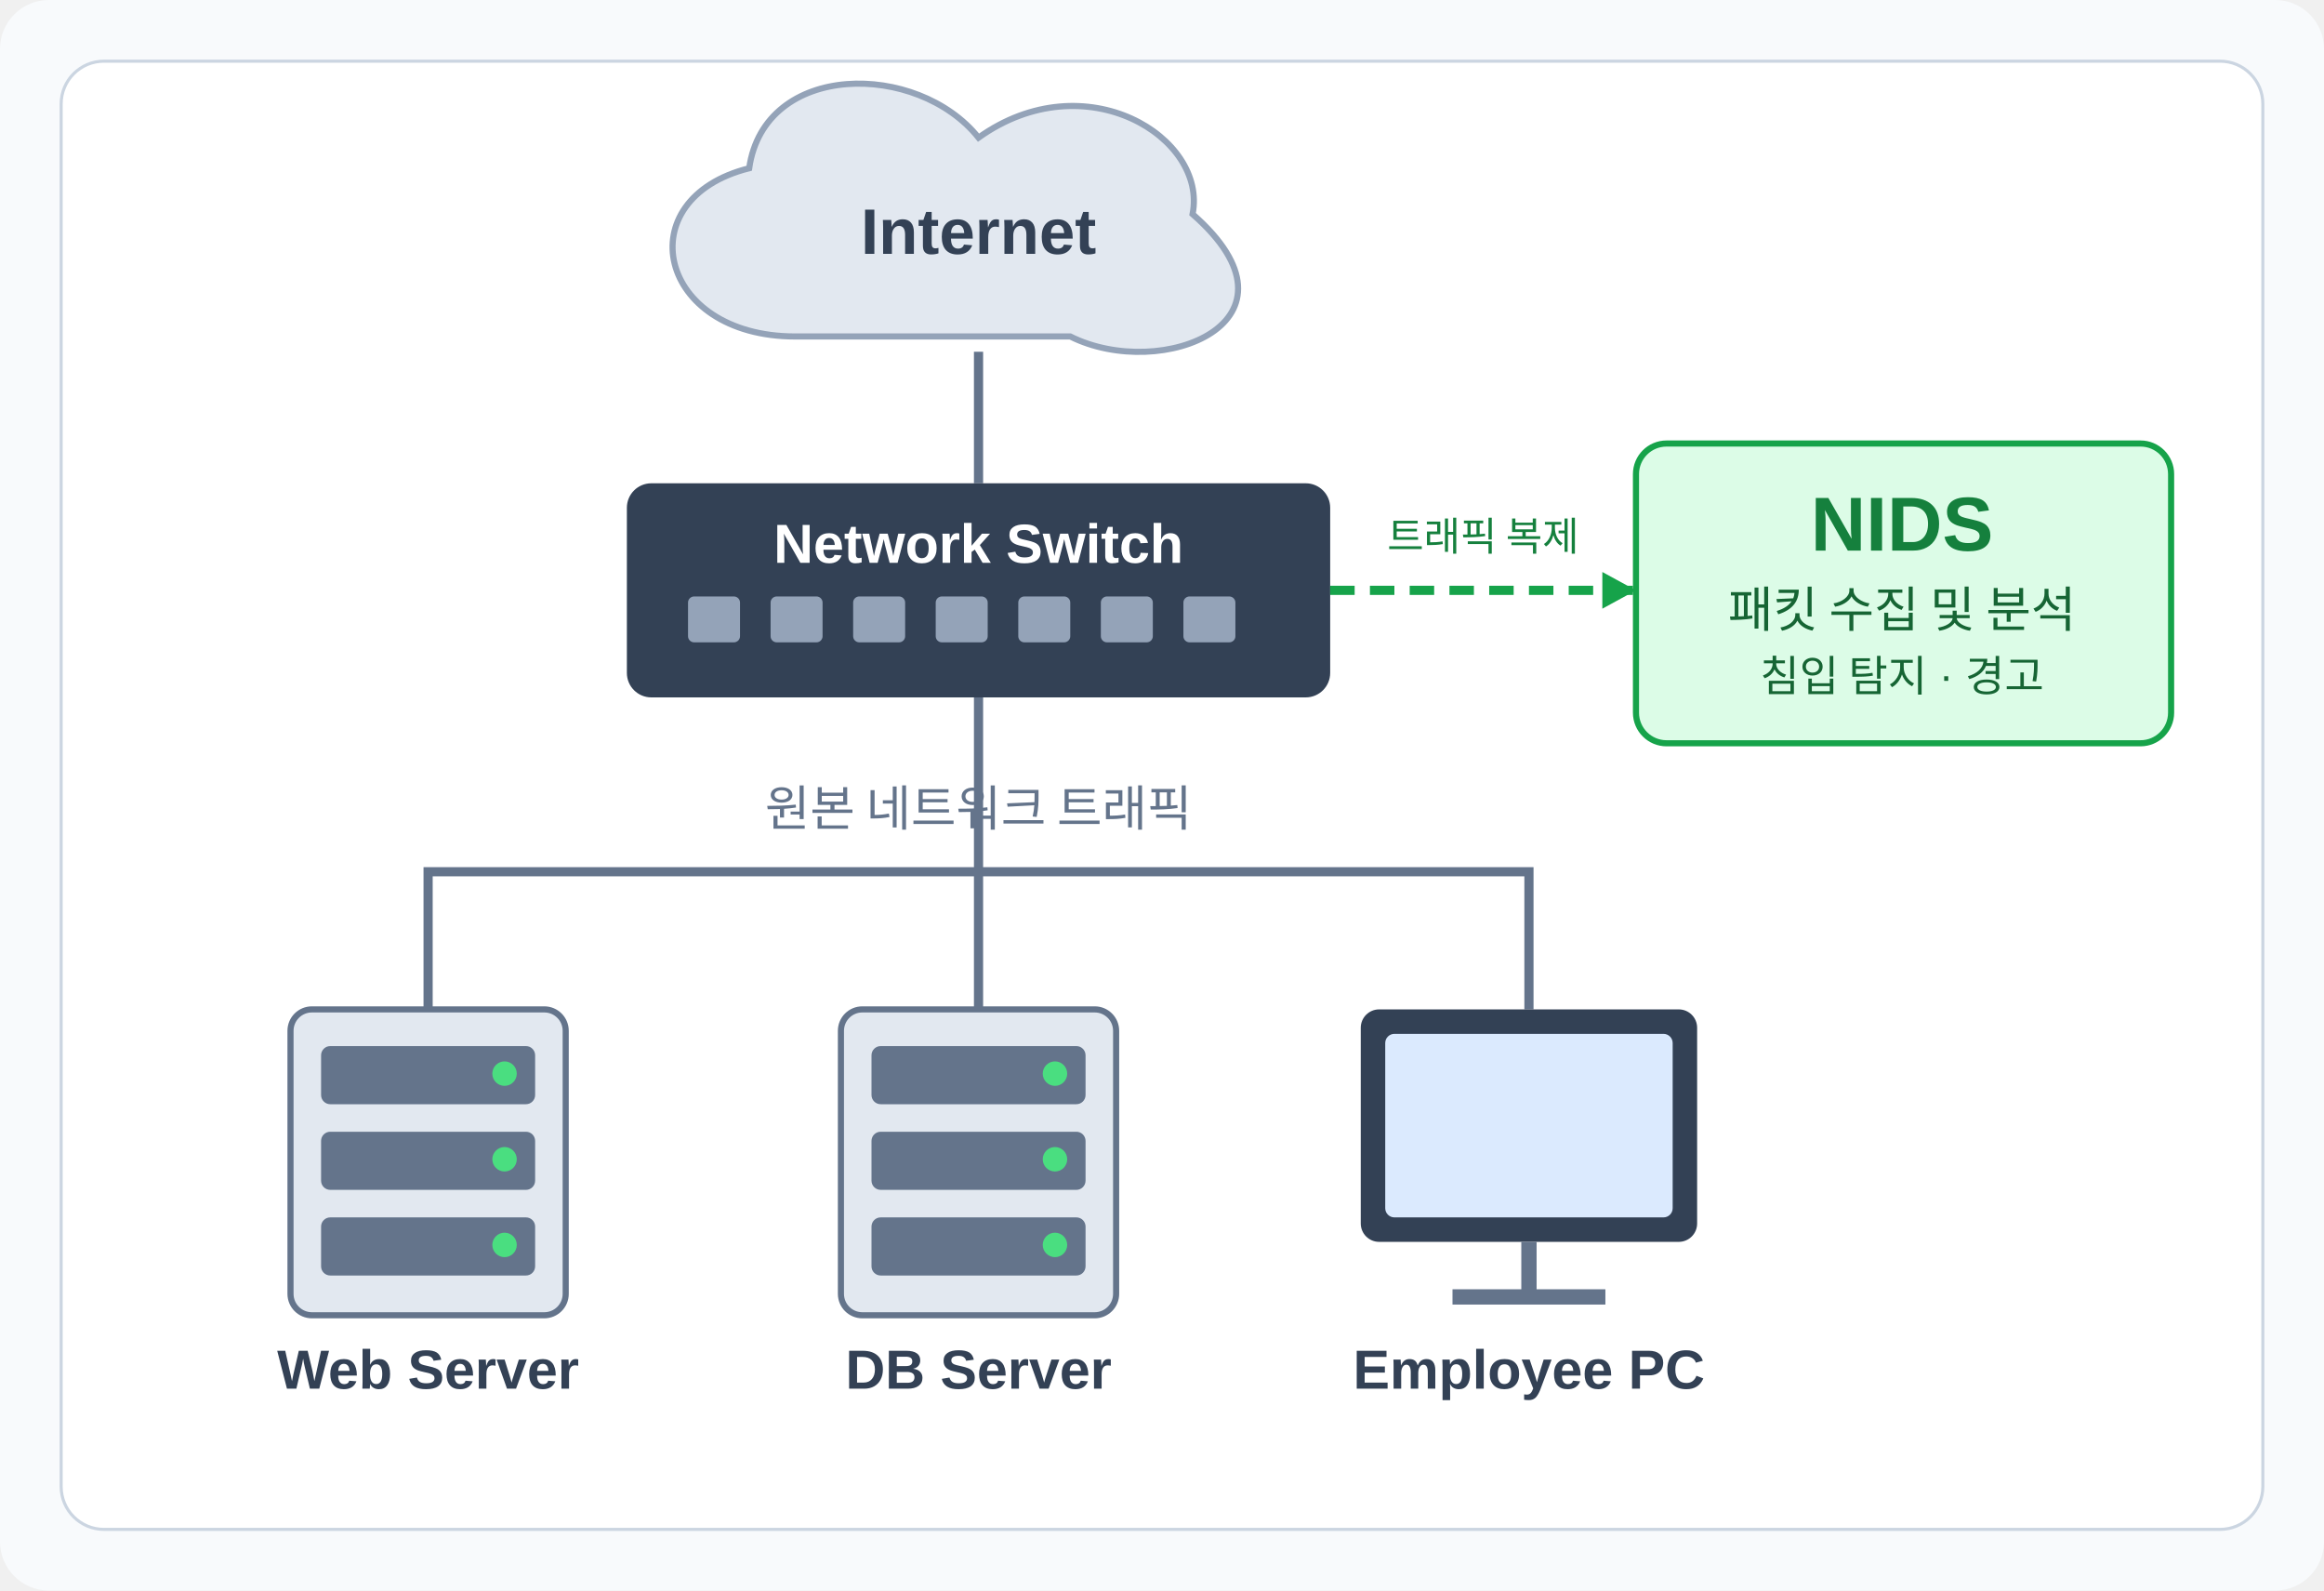
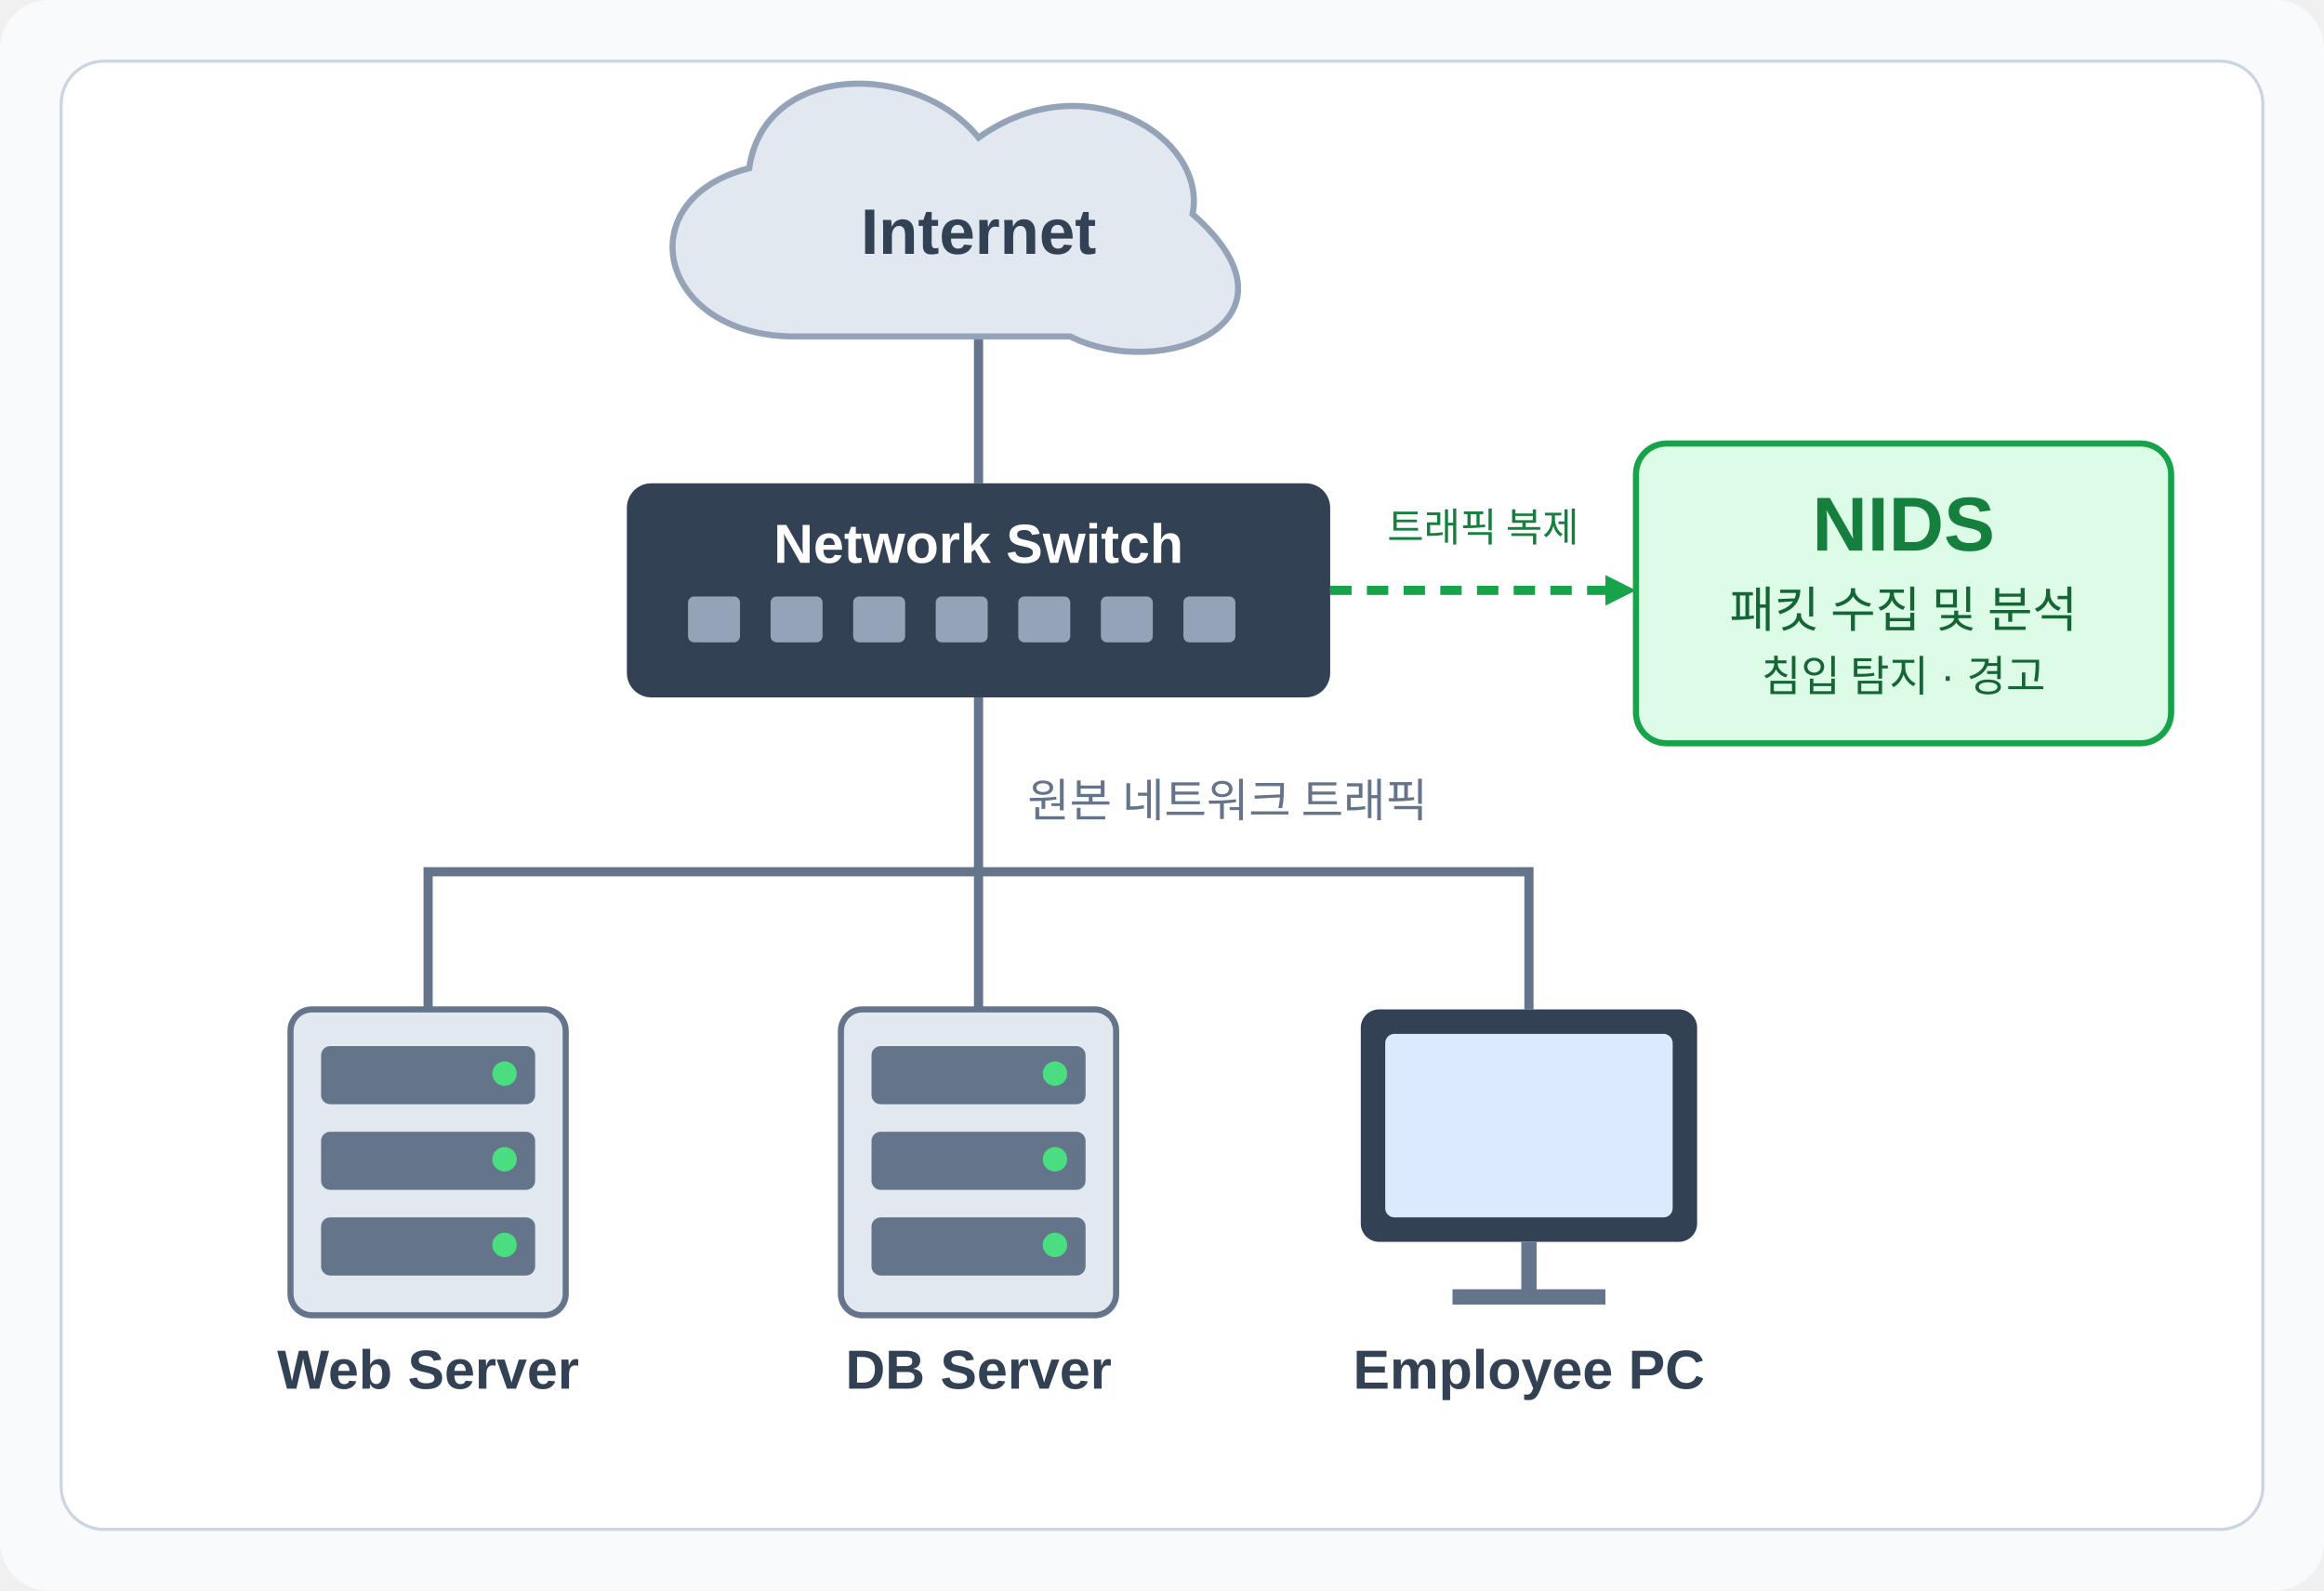
<svg xmlns="http://www.w3.org/2000/svg" viewBox="0 0 760 520">
  <rect width="760" height="520" rx="16" fill="#f8fafc" />
  <rect x="20" y="20" width="720" height="480" rx="14" fill="#ffffff" stroke="#cbd5e1" />
  <g font-family="Arial, sans-serif" text-anchor="middle">
+     <path d="M320 109 V158              M320 228 V285 H140 V330              M320 285 V330              M320 285 H500 V330" fill="none" stroke="#64748b" stroke-width="3" />
    <path d="M260 110              C215 110 205 65 245 55              C250 20 300 20 320 45              C355 20 395 45 390 70              C430 105 380 125 350 110 Z" fill="#e2e8f0" stroke="#94a3b8" stroke-width="2" />
    <text x="320" y="83" font-size="21" font-weight="bold" fill="#334155">Internet</text>
-     <path d="M320 115 V158" stroke="#64748b" stroke-width="3" />
    <rect x="205" y="158" width="230" height="70" rx="8" fill="#334155" />
    <text x="320" y="184" font-size="18" font-weight="bold" fill="#ffffff">Network Switch</text>
    <g fill="#94a3b8">
      <rect x="225" y="195" width="17" height="15" rx="2" />
      <rect x="252" y="195" width="17" height="15" rx="2" />
      <rect x="279" y="195" width="17" height="15" rx="2" />
      <rect x="306" y="195" width="17" height="15" rx="2" />
      <rect x="333" y="195" width="17" height="15" rx="2" />
      <rect x="360" y="195" width="17" height="15" rx="2" />
      <rect x="387" y="195" width="17" height="15" rx="2" />
    </g>
-     <path d="M435 193 H535" stroke="#16a34a" stroke-width="3" stroke-dasharray="8 5" />
-     <polygon points="535,193 524,187 524,199" fill="#16a34a" />
-     <text x="485" y="180" font-size="13" fill="#15803d">트래픽 복제</text>
+     <path d="M435 193 H525" stroke="#16a34a" stroke-width="3" stroke-dasharray="7 5" />
+     <polygon points="535,193 525,188 525,198" fill="#16a34a" />
+     <text x="485" y="177" font-size="13" fill="#15803d">트래픽 복제</text>
    <rect x="535" y="145" width="175" height="98" rx="10" fill="#dcfce7" stroke="#16a34a" stroke-width="2" />
-     <text x="622" y="180" font-size="25" font-weight="bold" fill="#15803d">NIDS</text>
-     <text x="622" y="205" font-size="16" fill="#166534">패킷 수집 및 분석</text>
-     <text x="622" y="226" font-size="14" fill="#166534">침입 탐지 · 경고</text>
-     <path d="M320 228 V285 H140 V330              M320 285 V330              M320 285 H500 V330" fill="none" stroke="#64748b" stroke-width="3" />
-     <text x="320" y="270" font-size="16" fill="#64748b">원본 네트워크 트래픽</text>
+     <text x="622.5" y="180" font-size="25" font-weight="bold" fill="#15803d">NIDS</text>
+     <text x="622.5" y="205" font-size="16" fill="#166534">패킷 수집 및 분석</text>
+     <text x="622.5" y="226" font-size="14" fill="#166534">침입 탐지 · 경고</text>
+     <text x="336" y="267" text-anchor="start" font-size="15" fill="#64748b">원본 네트워크 트래픽</text>
    <rect x="95" y="330" width="90" height="100" rx="7" fill="#e2e8f0" stroke="#64748b" stroke-width="2" />
    <g fill="#64748b">
      <rect x="105" y="342" width="70" height="19" rx="3" />
      <rect x="105" y="370" width="70" height="19" rx="3" />
      <rect x="105" y="398" width="70" height="19" rx="3" />
    </g>
    <g fill="#4ade80">
      <circle cx="165" cy="351" r="4" />
      <circle cx="165" cy="379" r="4" />
      <circle cx="165" cy="407" r="4" />
    </g>
    <text x="140" y="454" font-size="18" font-weight="bold" fill="#334155">Web Server</text>
    <rect x="275" y="330" width="90" height="100" rx="7" fill="#e2e8f0" stroke="#64748b" stroke-width="2" />
    <g fill="#64748b">
      <rect x="285" y="342" width="70" height="19" rx="3" />
      <rect x="285" y="370" width="70" height="19" rx="3" />
      <rect x="285" y="398" width="70" height="19" rx="3" />
    </g>
    <g fill="#4ade80">
      <circle cx="345" cy="351" r="4" />
      <circle cx="345" cy="379" r="4" />
      <circle cx="345" cy="407" r="4" />
    </g>
    <text x="320" y="454" font-size="18" font-weight="bold" fill="#334155">DB Server</text>
    <rect x="445" y="330" width="110" height="76" rx="6" fill="#334155" />
    <rect x="453" y="338" width="94" height="60" rx="3" fill="#dbeafe" />
    <path d="M500 406 V424 M475 424 H525" stroke="#64748b" stroke-width="5" />
    <text x="500" y="454" font-size="18" font-weight="bold" fill="#334155">Employee PC</text>
  </g>
</svg>
